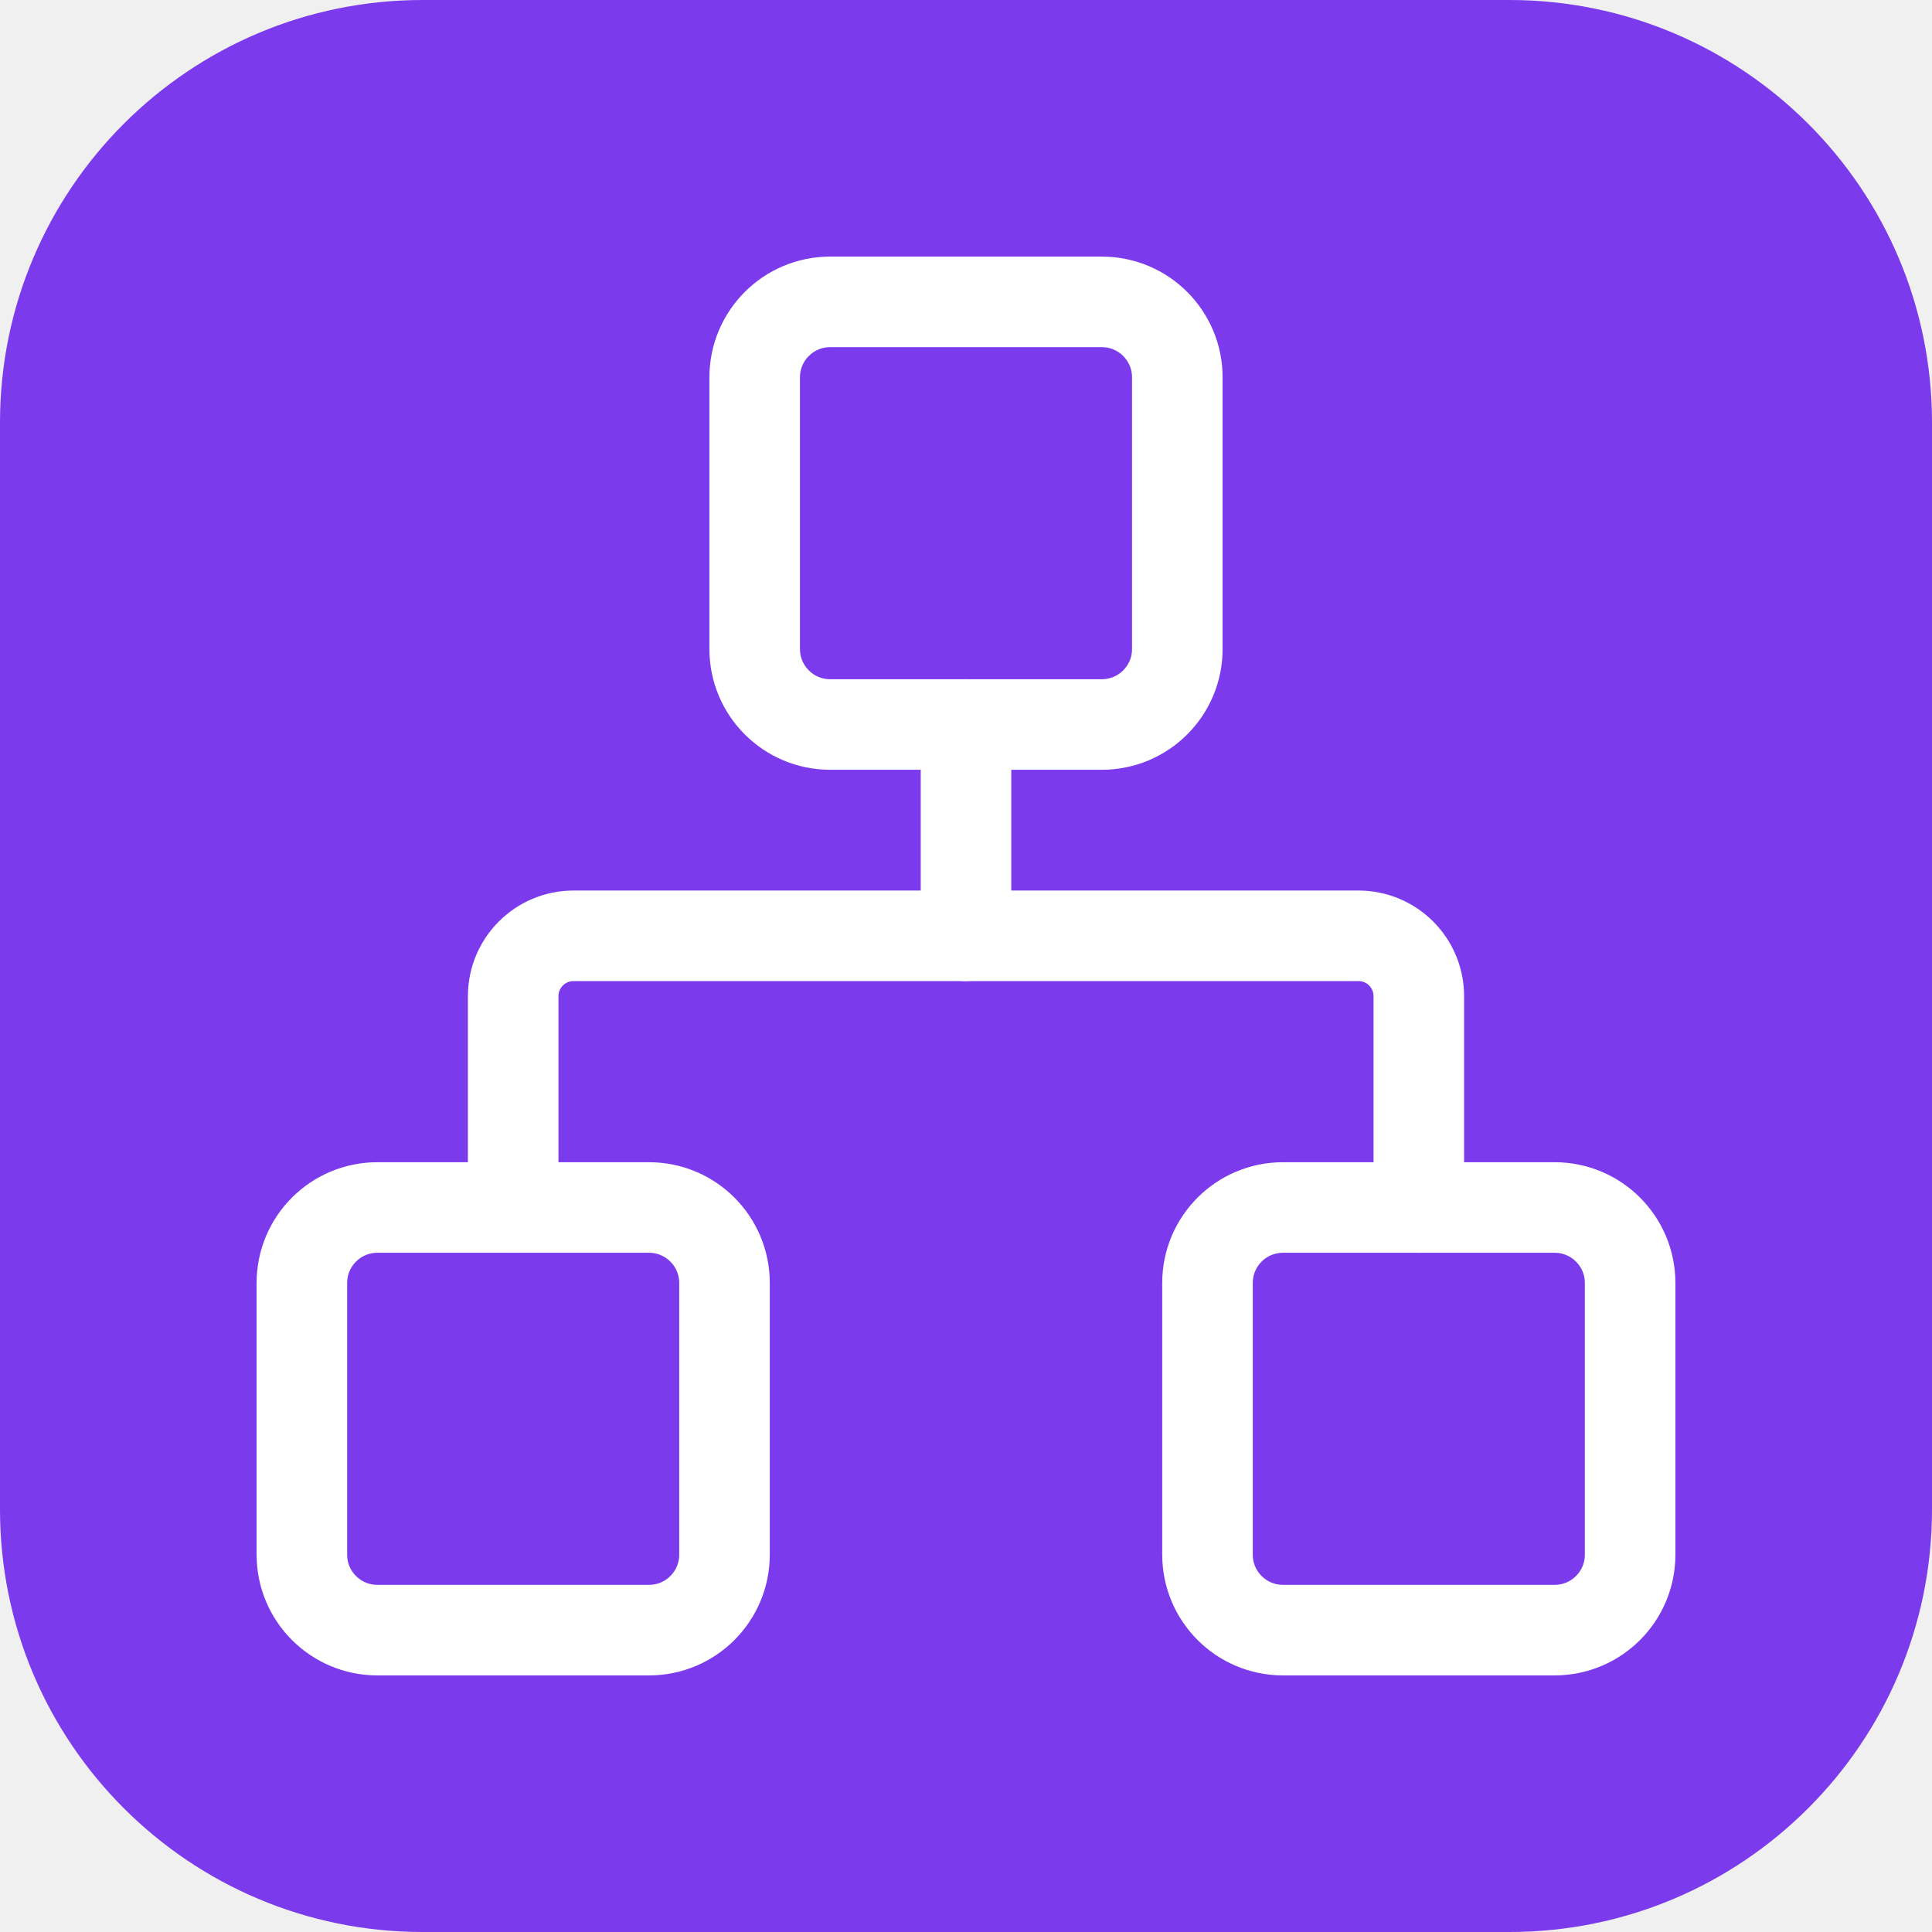
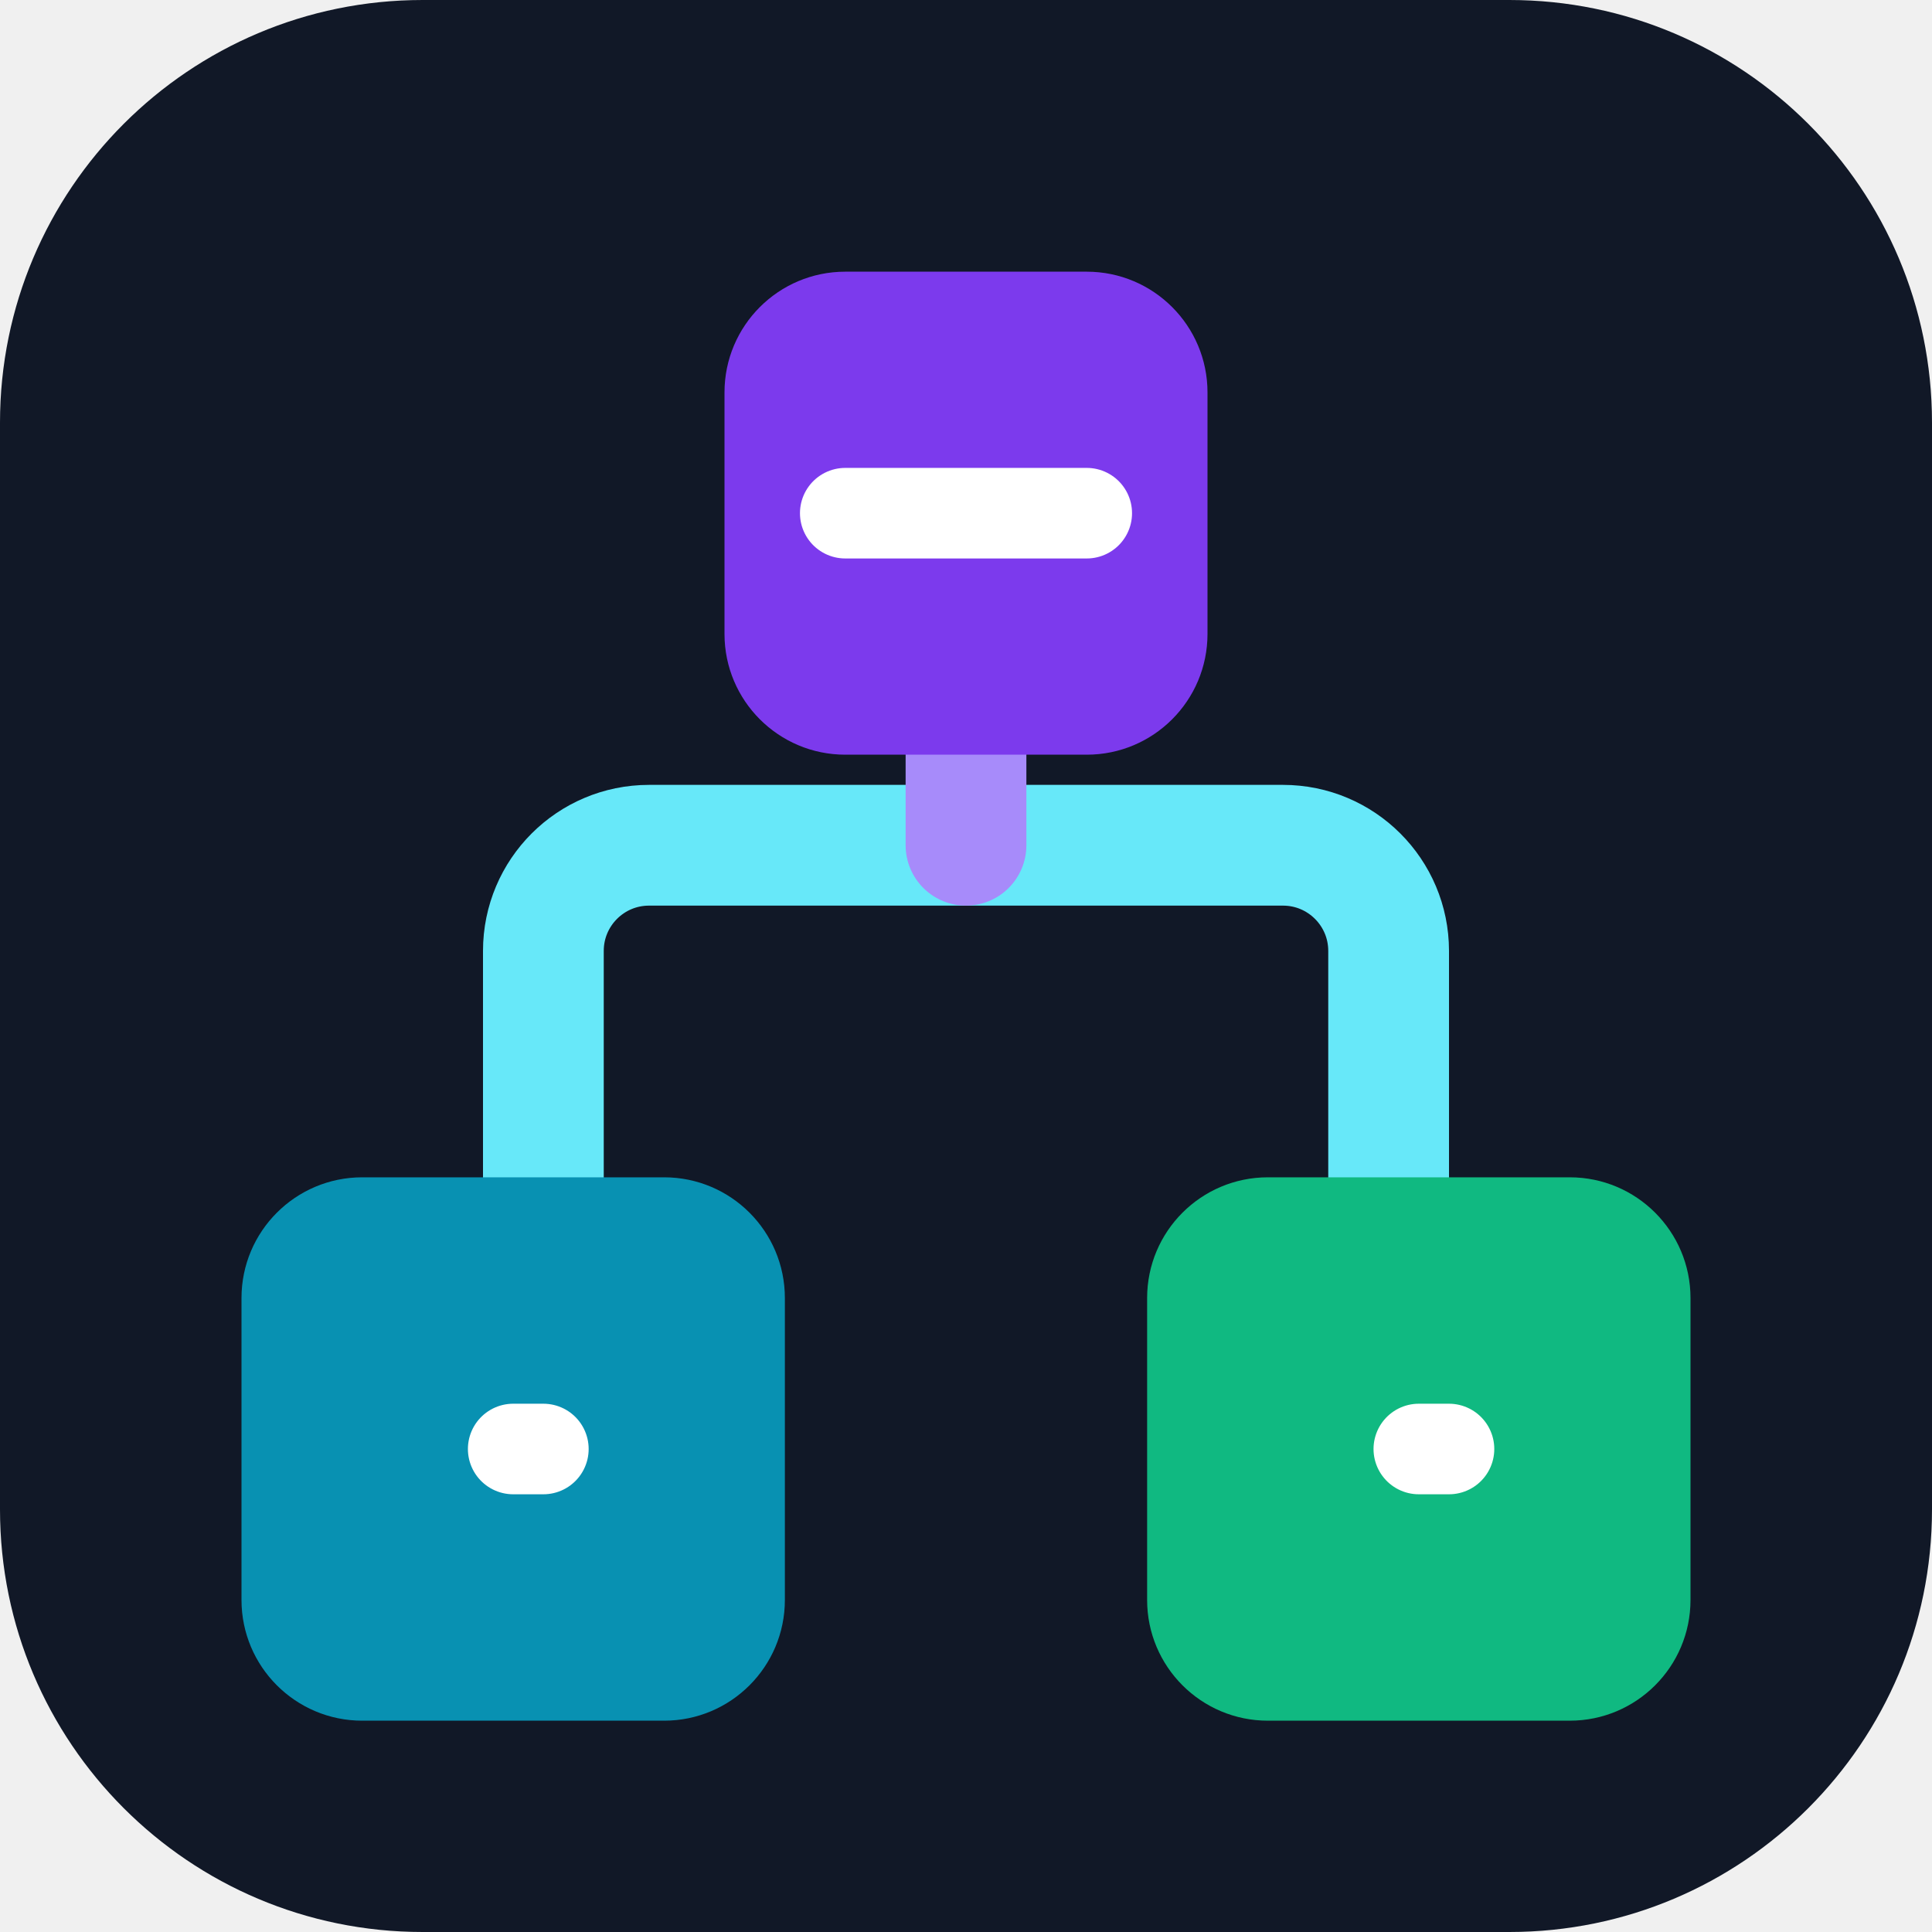
<svg xmlns="http://www.w3.org/2000/svg" width="64" height="64" viewBox="0 0 64 64" fill="none">
-   <rect width="64" height="64" rx="14" fill="#7c3aed" />
-   <g stroke="#ffffff" stroke-width="3" stroke-linecap="round" stroke-linejoin="round" fill="none">
-     <rect x="40" y="40" width="14" height="14" rx="2.5" />
-     <rect x="10" y="40" width="14" height="14" rx="2.5" />
-     <rect x="25" y="10" width="14" height="14" rx="2.5" />
-     <path d="M17 40v-7a2 2 0 0 1 2-2h26a2 2 0 0 1 2 2v7" />
-     <path d="M32 31v-7" />
-   </g>
+   <rect width="64" height="64" rx="14" fill="#111827" />
+   <path d="M18 42V31.5C18 29.567 19.567 28 21.5 28h21C44.433 28 46 29.567 46 31.5V42" stroke="#67E8F9" stroke-width="4" stroke-linecap="round" stroke-linejoin="round" />
+   <path d="M32 28V18" stroke="#A78BFA" stroke-width="4" stroke-linecap="round" />
+   <rect x="24" y="9" width="16" height="16" rx="4" fill="#7C3AED" />
+   <rect x="8" y="39" width="18" height="18" rx="4" fill="#0891B2" />
+   <rect x="38" y="39" width="18" height="18" rx="4" fill="#10B981" />
+   <path d="M28 17h8M17 48h1M47 48h1" stroke="#FFFFFF" stroke-width="3" stroke-linecap="round" />
</svg>
